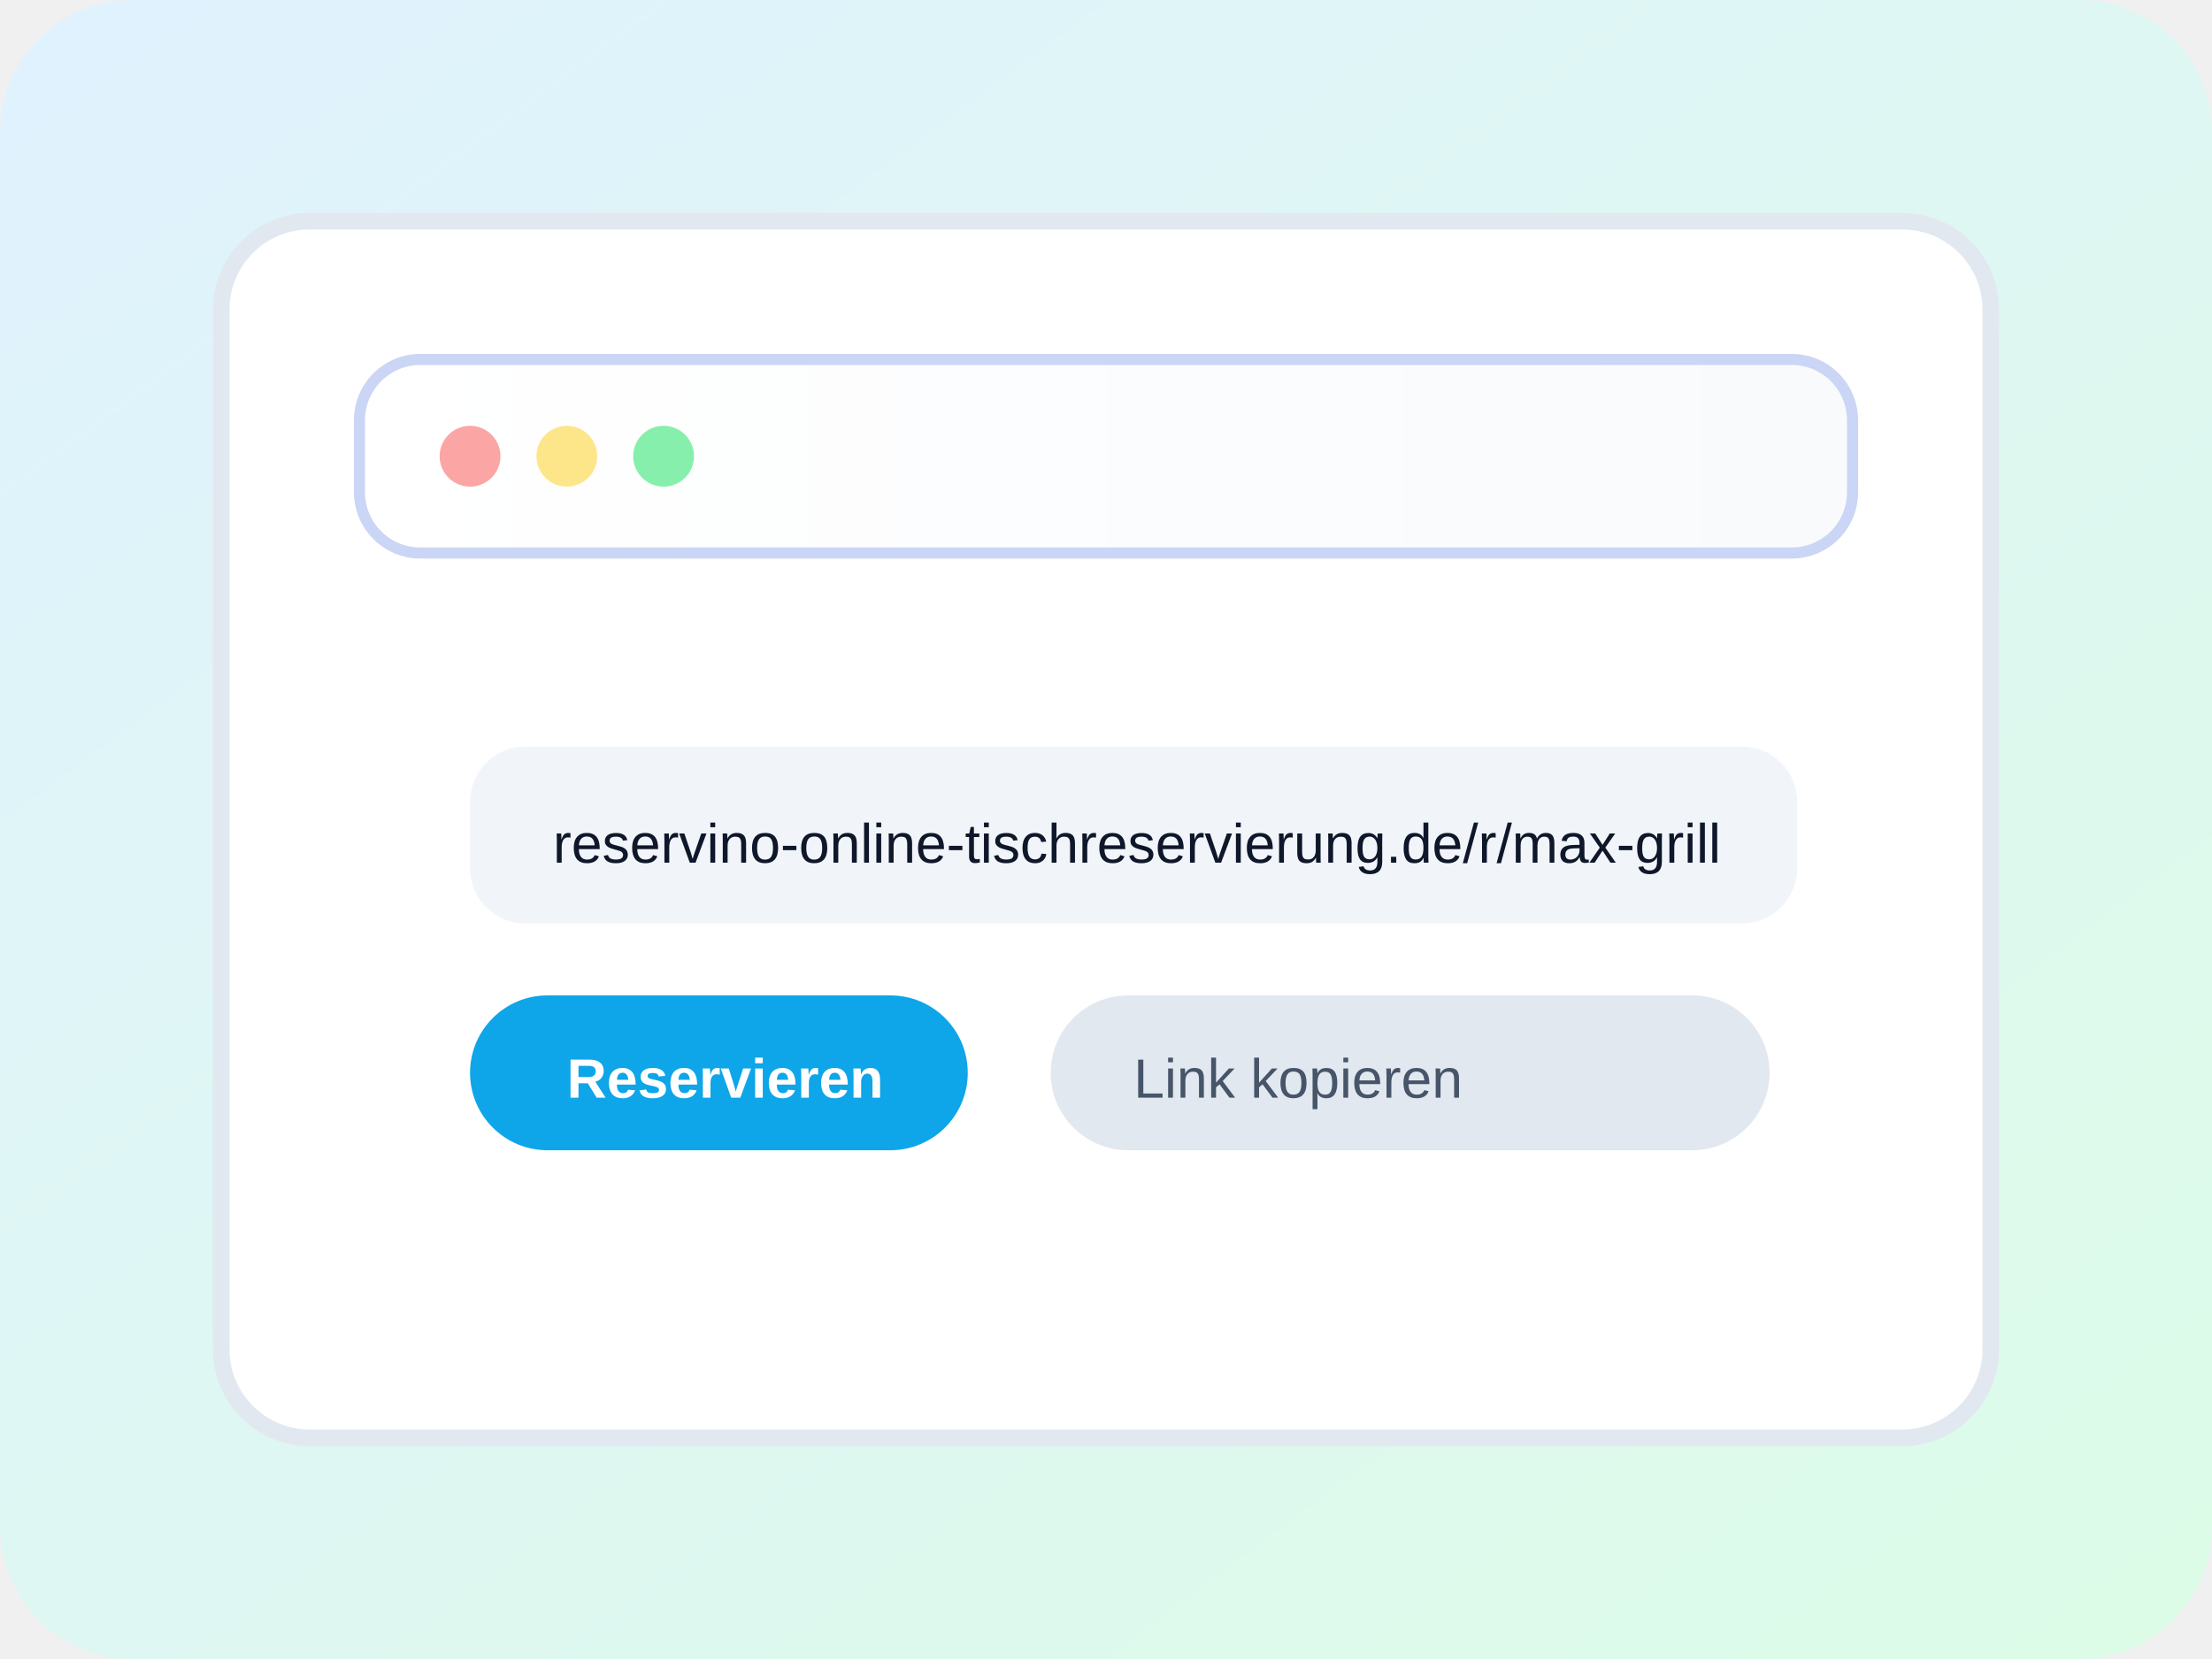
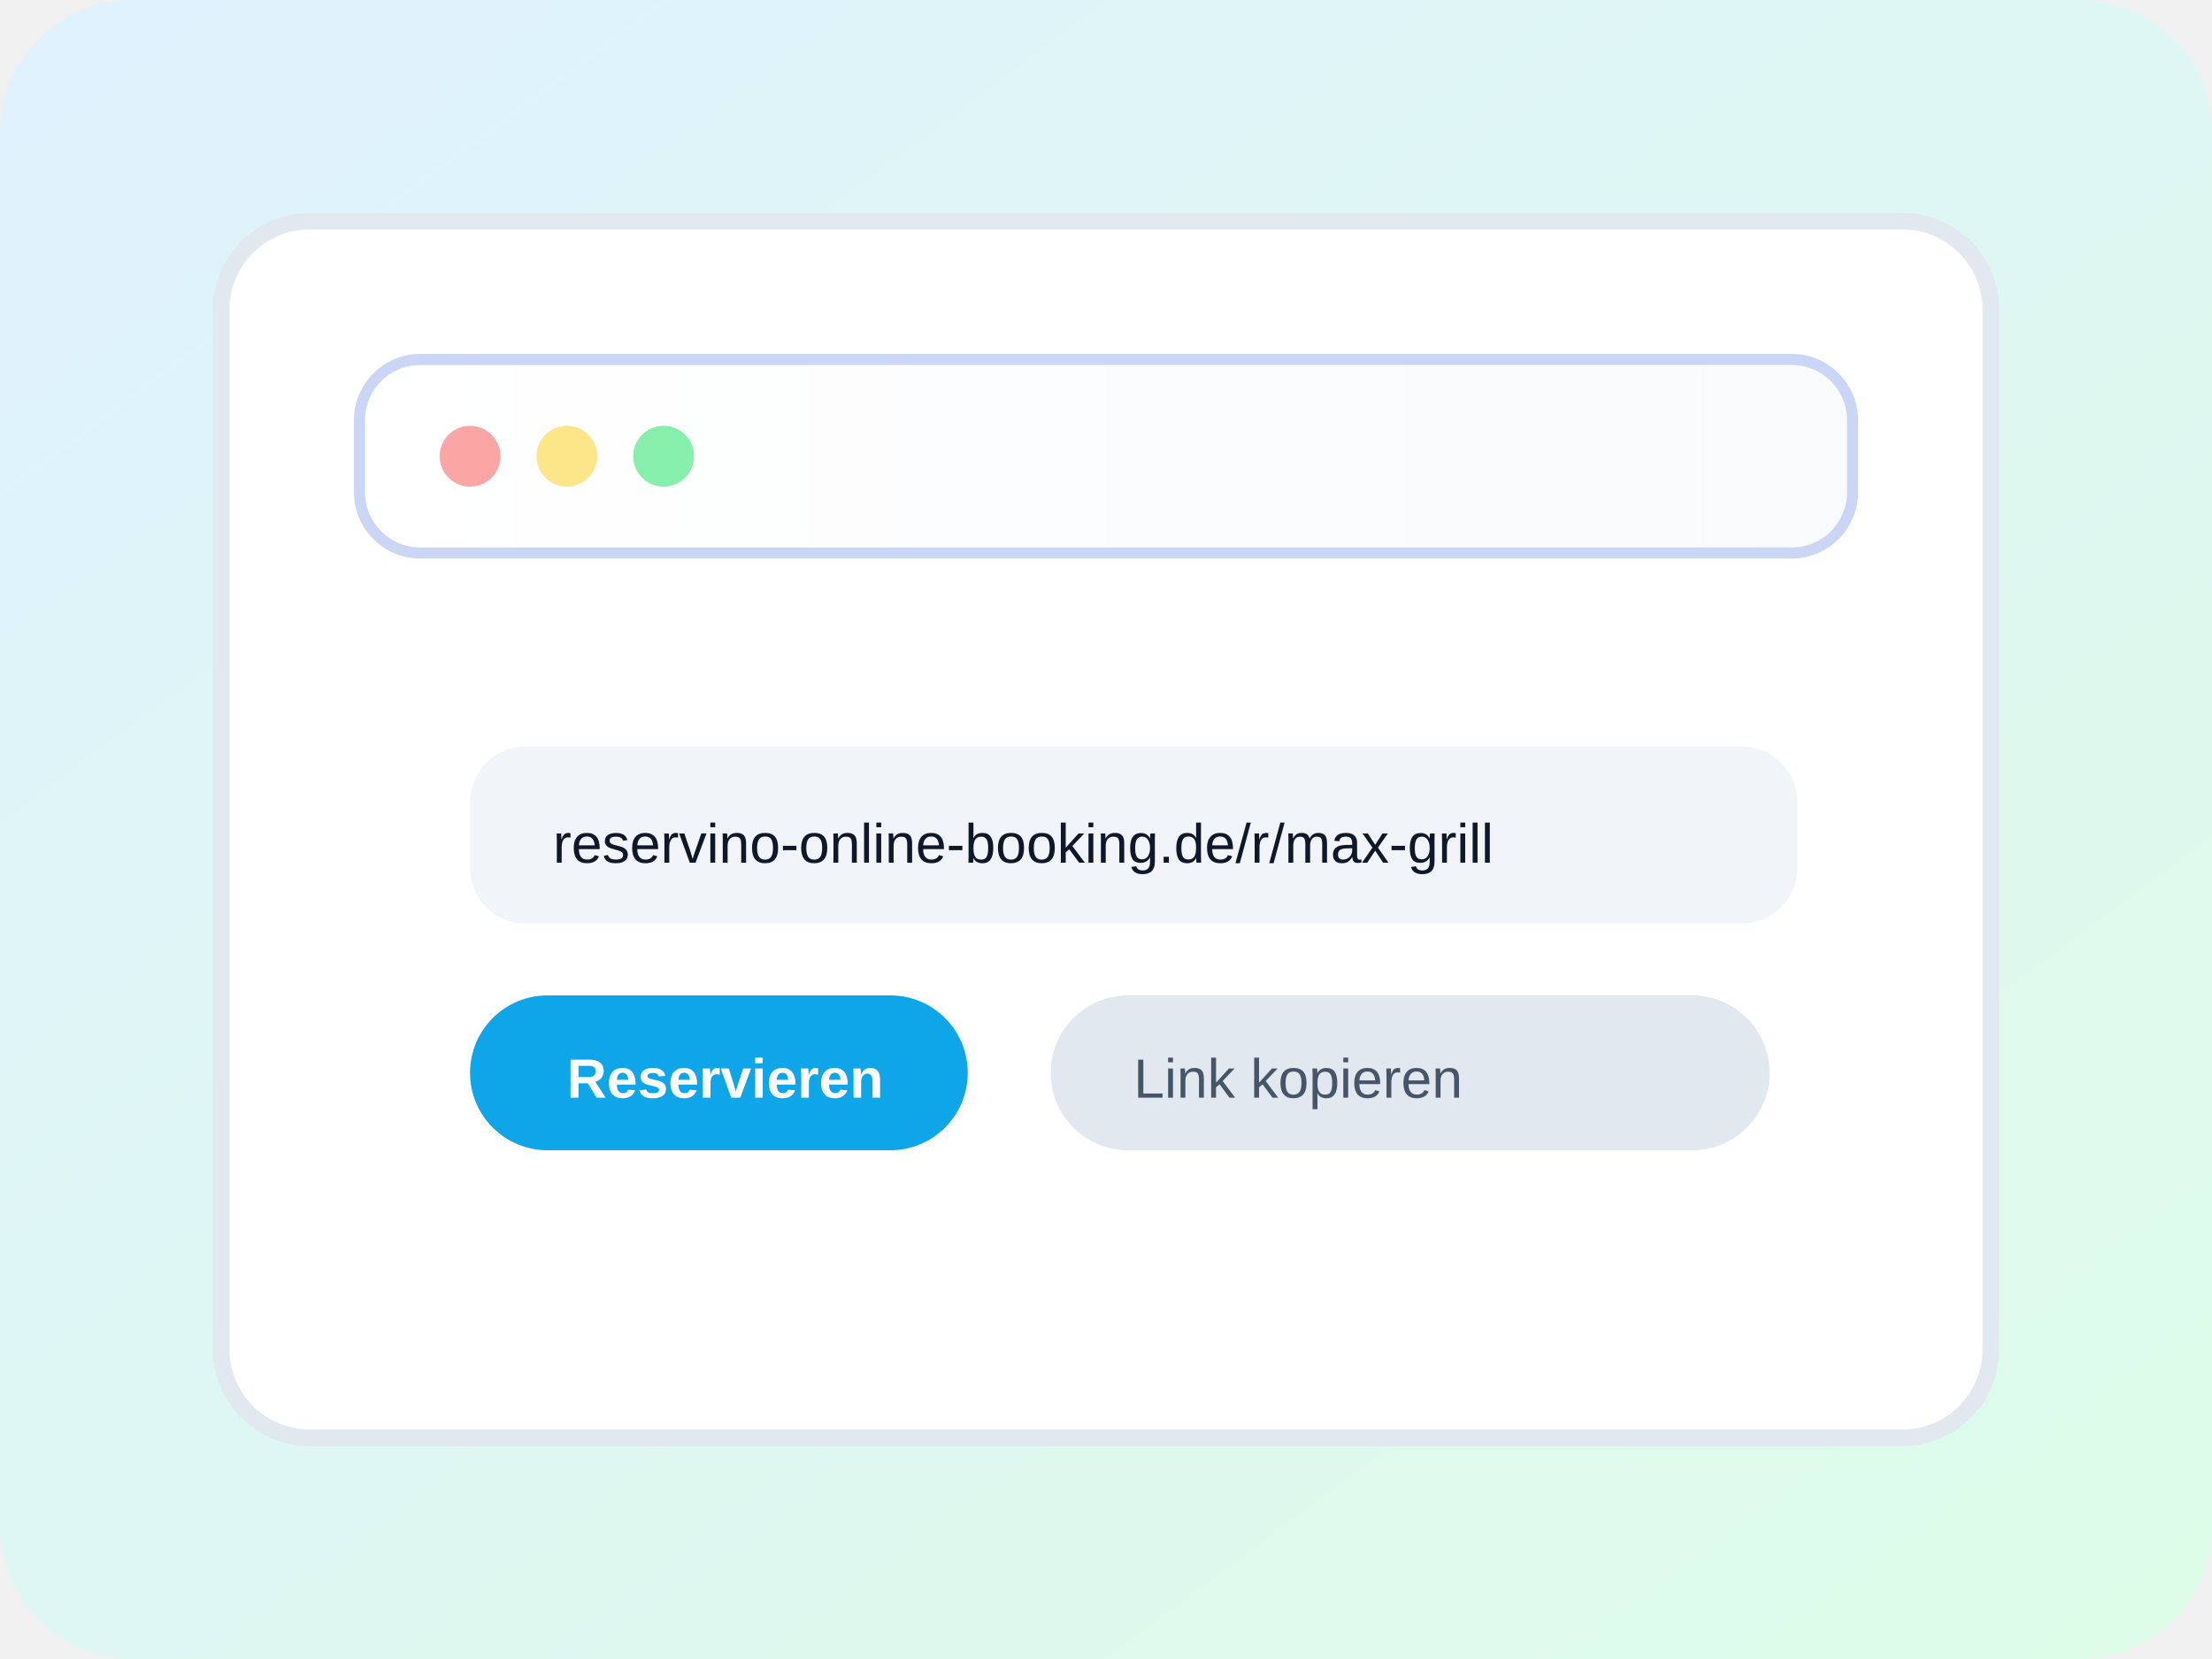
<svg xmlns="http://www.w3.org/2000/svg" viewBox="0 0 800 600" role="img" aria-label="Reservierungslink Vorschau">
  <defs>
    <linearGradient id="bg" x1="0" y1="0" x2="1" y2="1">
      <stop offset="0" stop-color="#e0f2fe" />
      <stop offset="1" stop-color="#dcfce7" />
    </linearGradient>
    <linearGradient id="bar" x1="0" y1="0" x2="1" y2="0">
      <stop offset="0" stop-color="#ffffff" />
      <stop offset="1" stop-color="#f8fafc" />
    </linearGradient>
  </defs>
  <rect width="800" height="600" rx="48" fill="url(#bg)" />
  <rect x="80" y="80" width="640" height="440" rx="32" fill="#ffffff" stroke="#e2e8f0" stroke-width="6" />
  <rect x="130" y="130" width="540" height="70" rx="22" fill="url(#bar)" stroke="#cbd5f5" stroke-width="4" />
  <circle cx="170" cy="165" r="11" fill="#fca5a5" />
  <circle cx="205" cy="165" r="11" fill="#fde68a" />
  <circle cx="240" cy="165" r="11" fill="#86efac" />
  <rect x="170" y="270" width="480" height="64" rx="20" fill="#f1f5f9" />
-   <text x="200" y="312" font-family="Arial, sans-serif" font-size="20" fill="#0f172a">reservino-online-tischreservierung.de/r/max-grill</text>
+   <text x="200" y="312" font-family="Arial, sans-serif" font-size="20" fill="#0f172a">reservino-online-booking.de/r/max-grill</text>
  <rect x="170" y="360" width="180" height="56" rx="28" fill="#0ea5e9" />
  <text x="205" y="397" font-family="Arial, sans-serif" font-size="20" fill="#ffffff" font-weight="700">Reservieren</text>
  <rect x="380" y="360" width="260" height="56" rx="28" fill="#e2e8f0" />
  <text x="410" y="397" font-family="Arial, sans-serif" font-size="20" fill="#475569">Link kopieren</text>
</svg>
